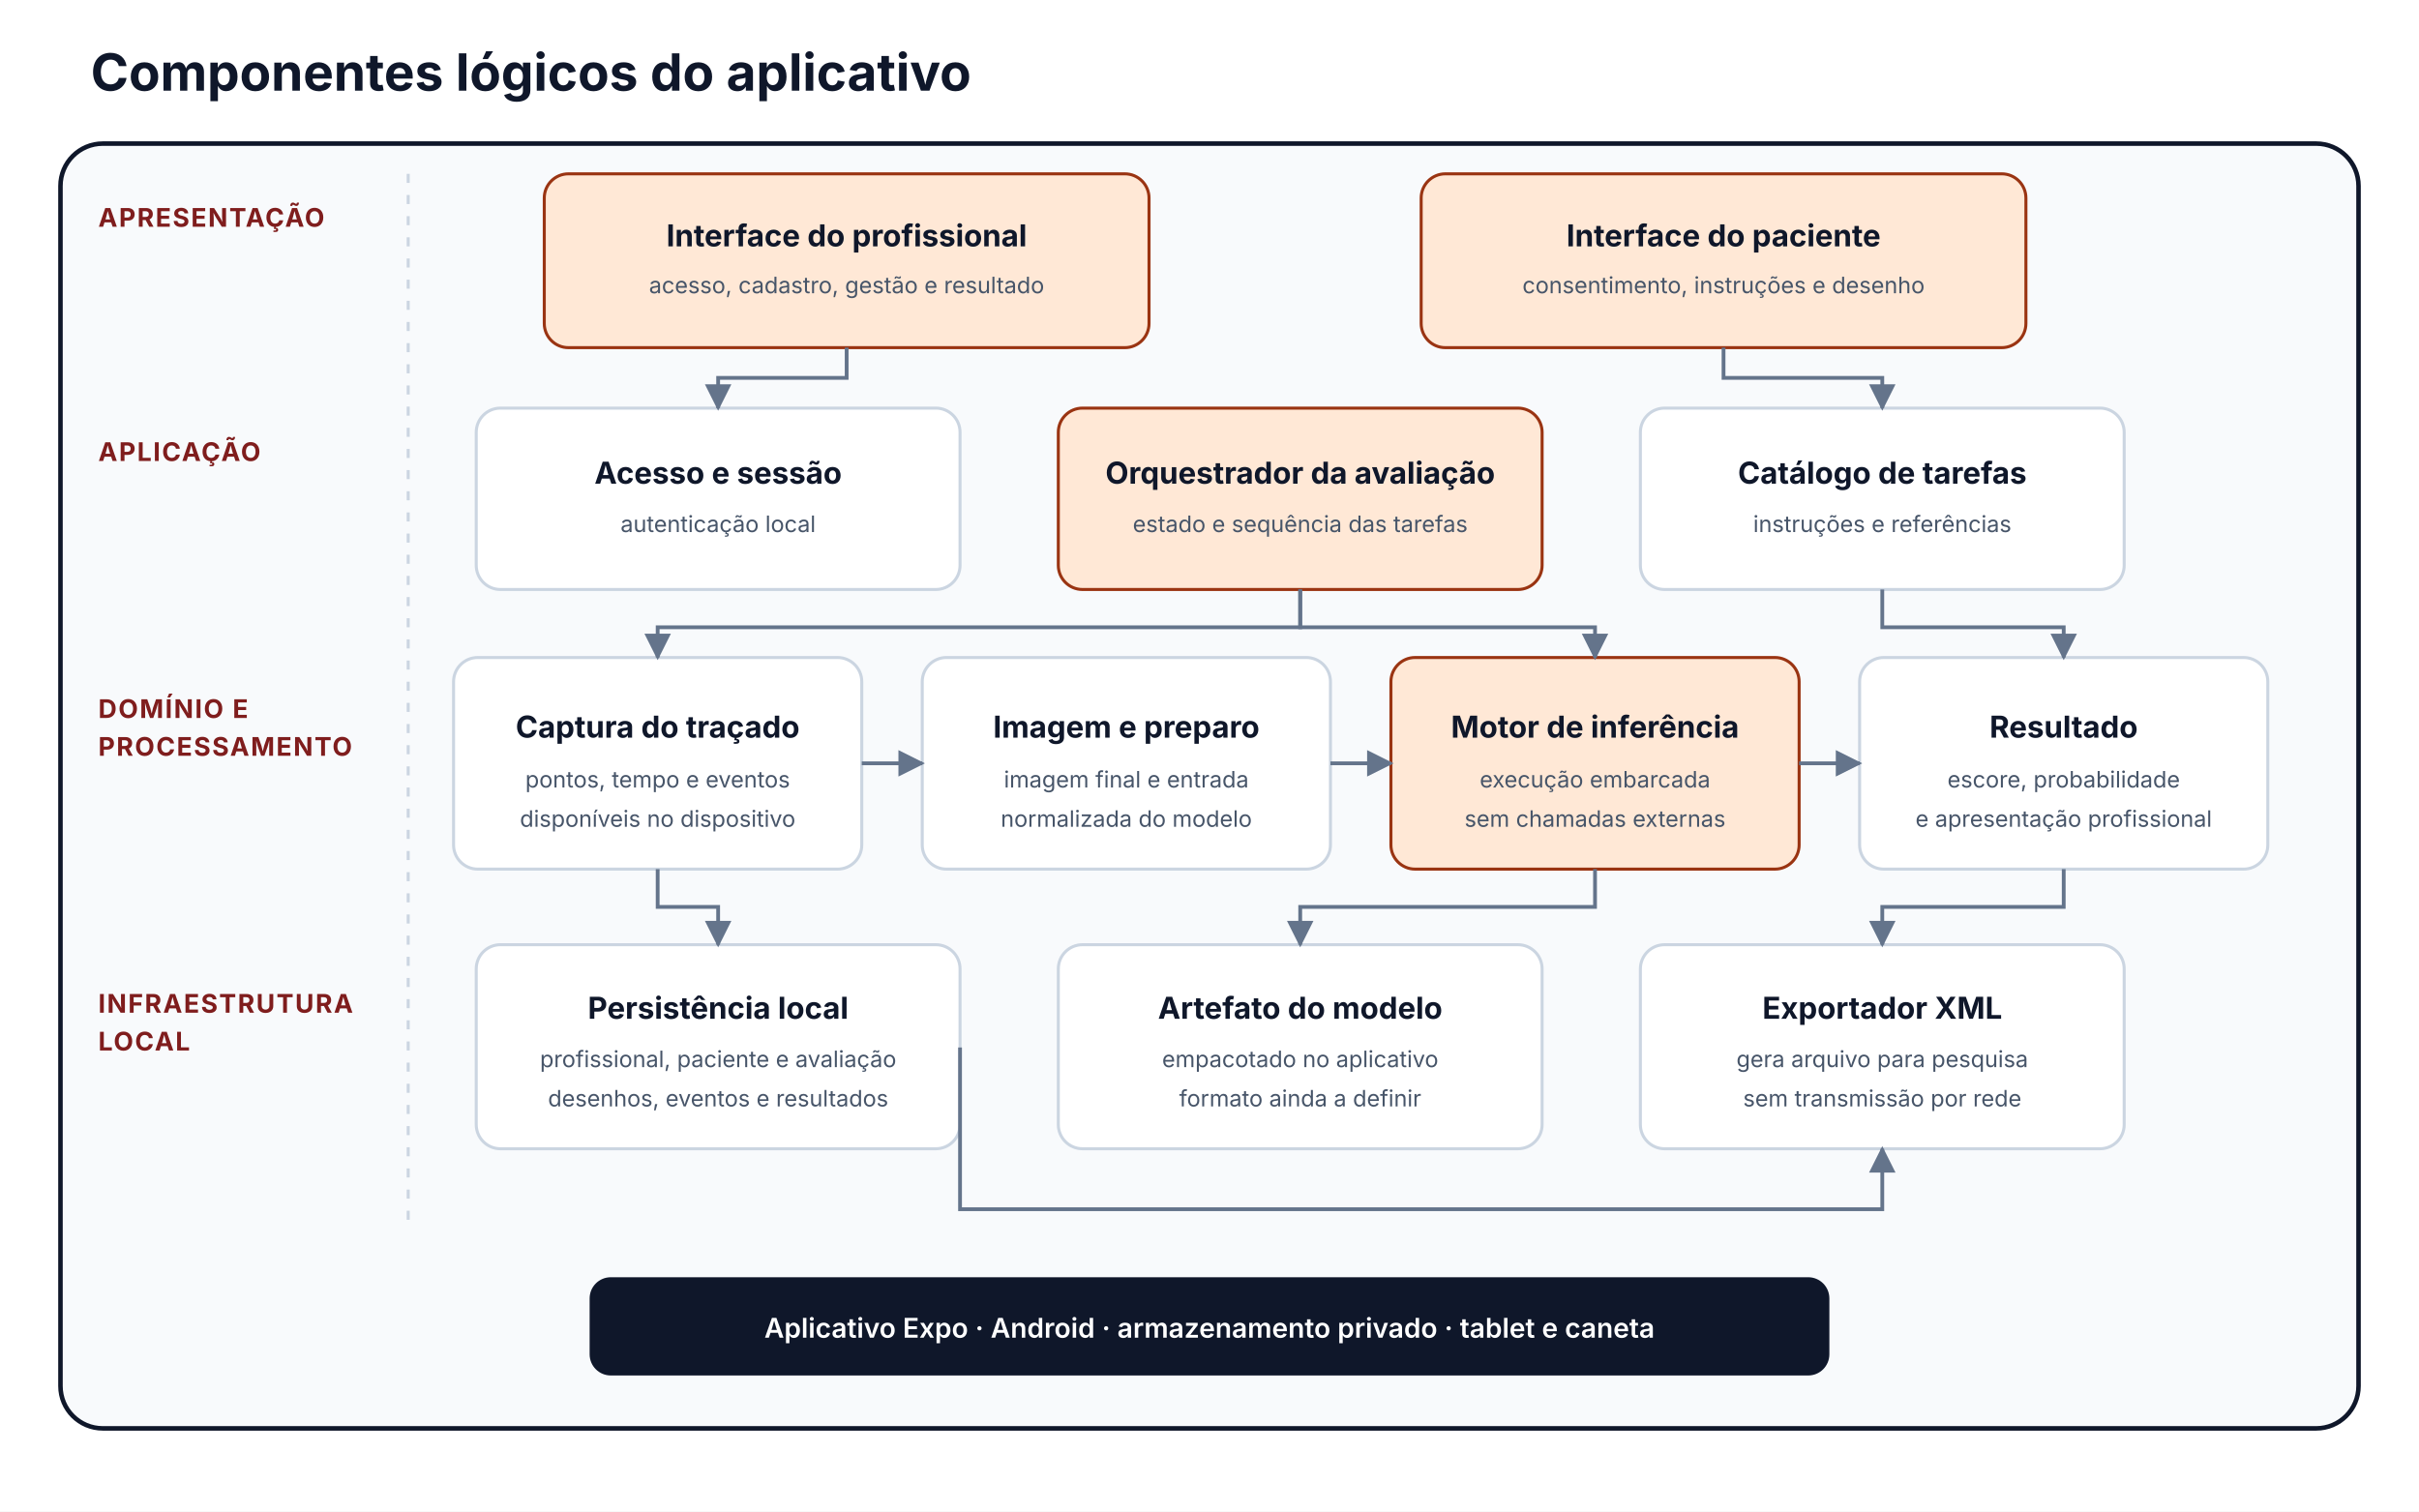
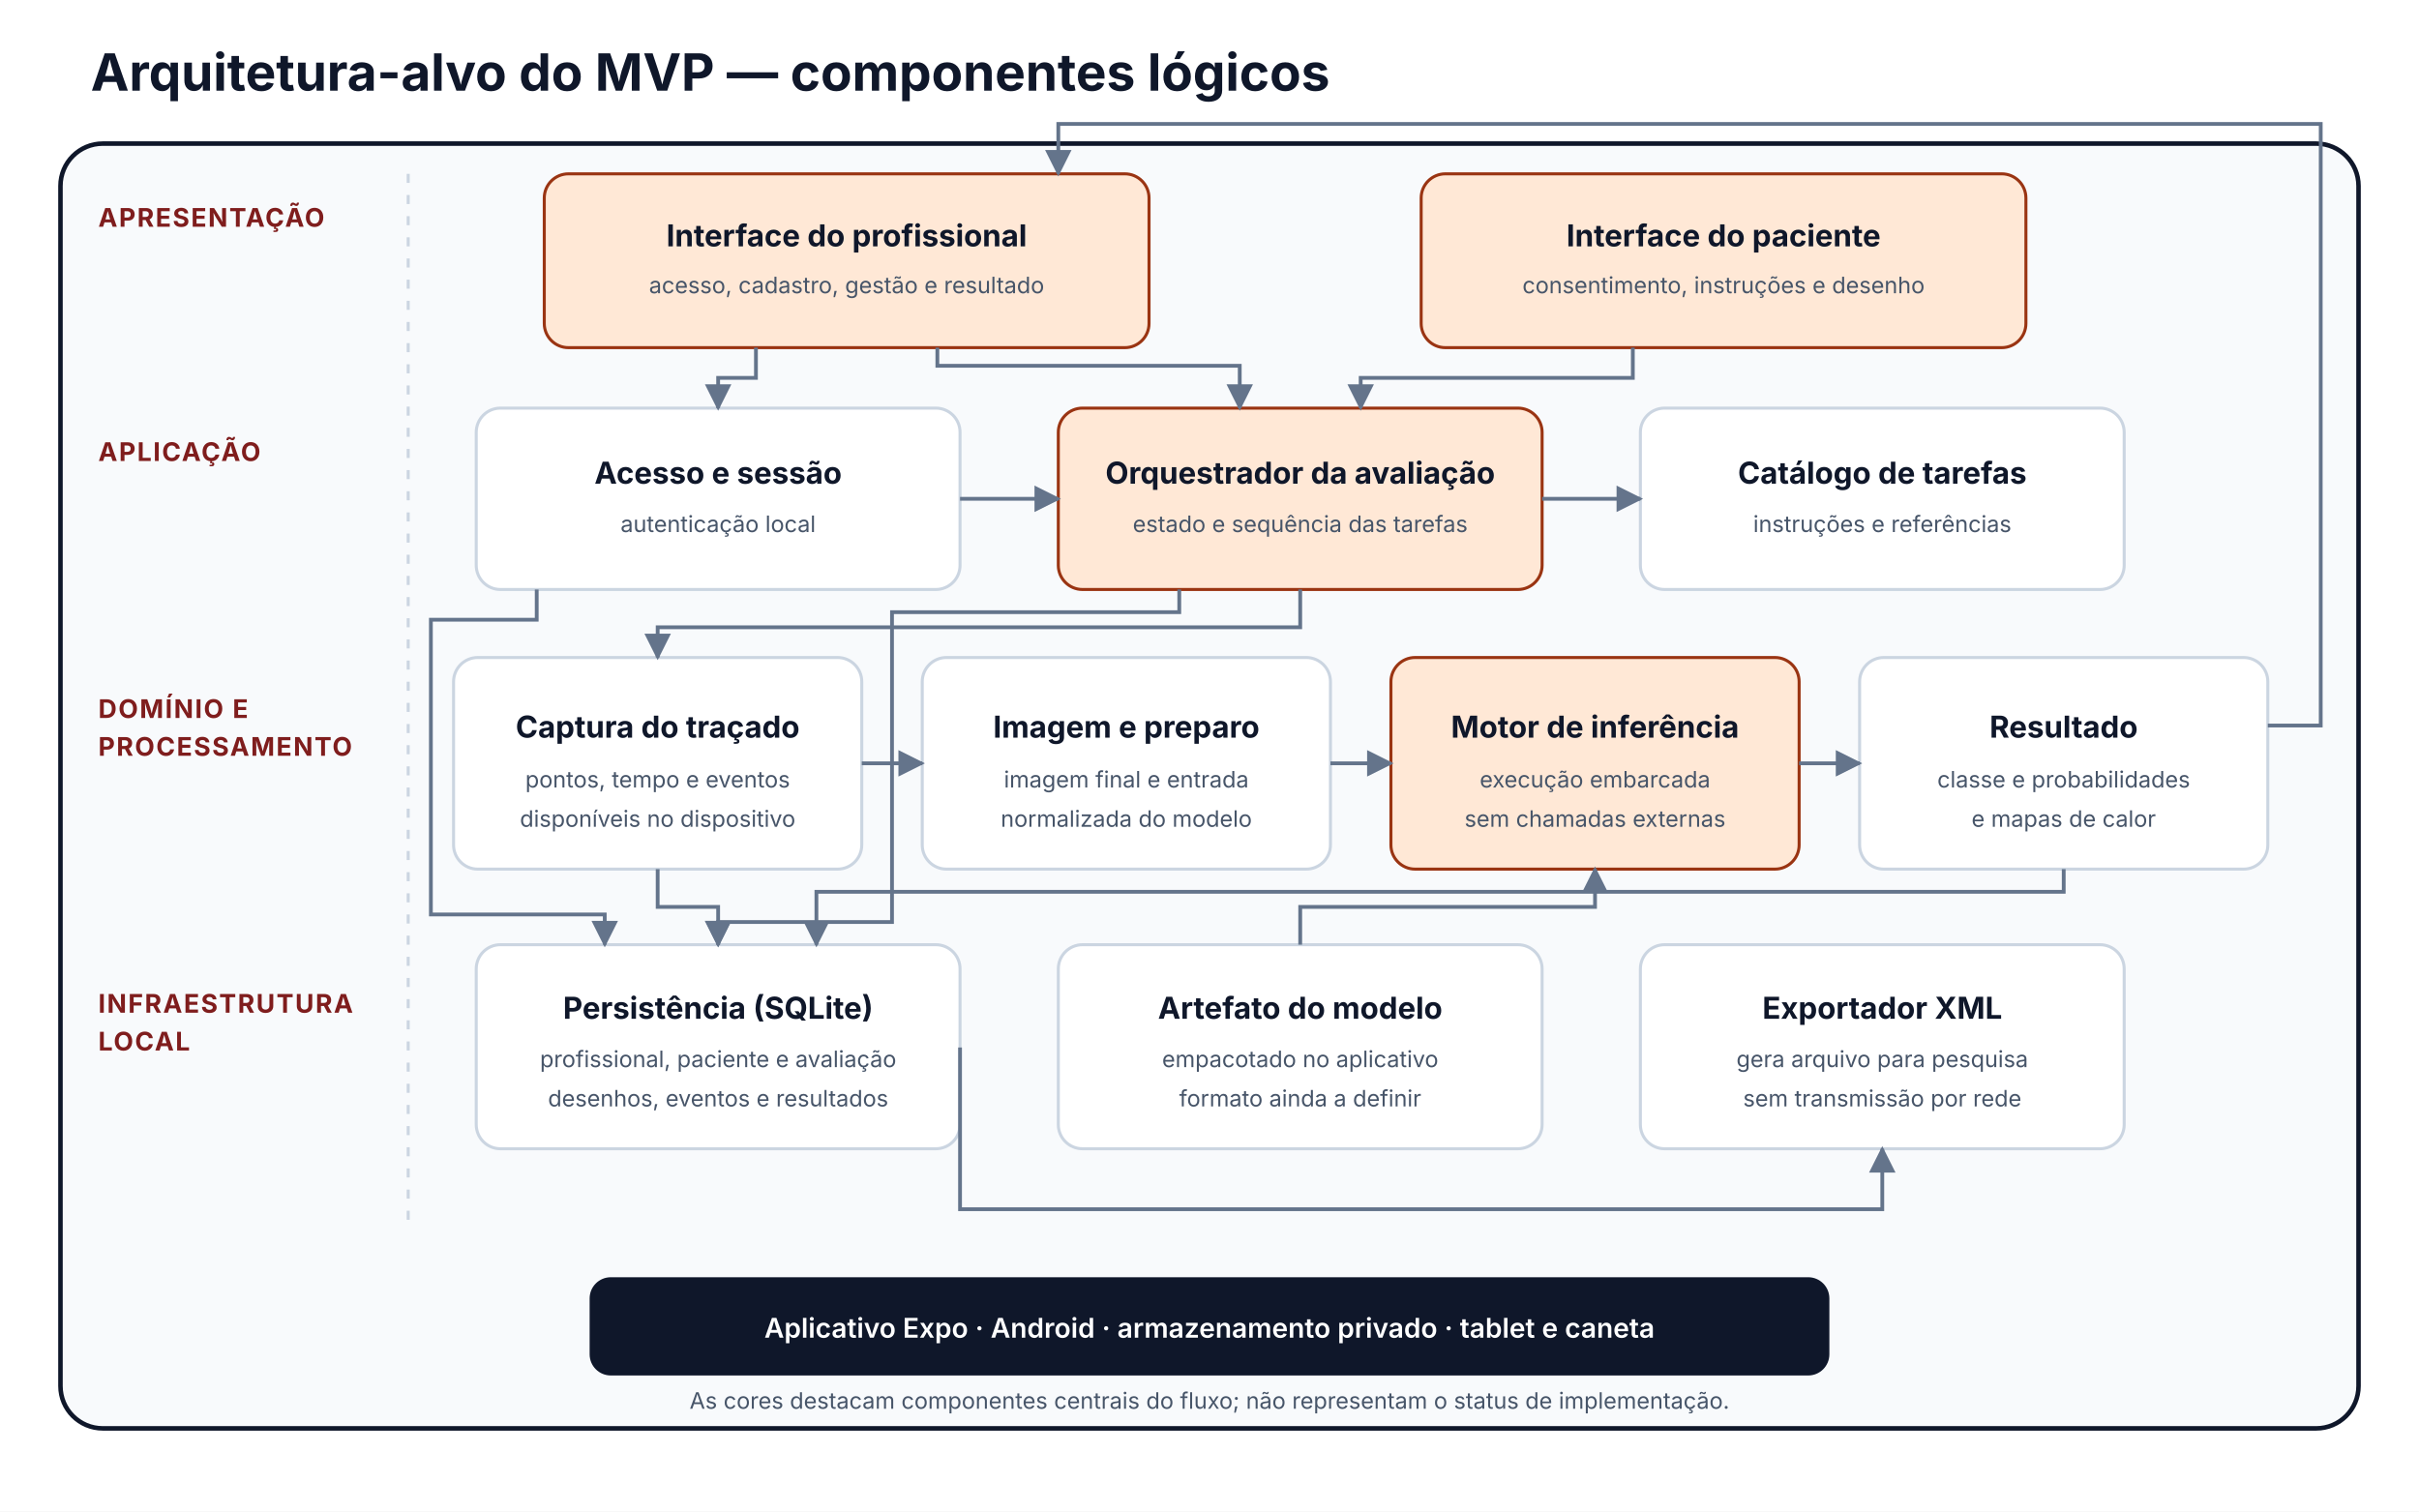
<svg xmlns="http://www.w3.org/2000/svg" viewBox="0 0 1600 1000" role="img" aria-labelledby="title desc">
  <defs>
    <marker id="arrow" viewBox="0 0 10 10" refX="9" refY="5" markerWidth="7" markerHeight="7" orient="auto-start-reverse">
      <path d="M0 0L10 5L0 10z" fill="#64748B" />
    </marker>
    <style>
      .title{font:700 34px Inter,Arial,sans-serif;fill:#0F172A}
      .layer{font:700 17px Inter,Arial,sans-serif;fill:#7F1D1D;letter-spacing:1px}
      .heading{font:700 20px Inter,Arial,sans-serif;fill:#0F172A}
      .body{font:400 15px Inter,Arial,sans-serif;fill:#475569}
      .box{fill:#FFFFFF;stroke:#CBD5E1;stroke-width:2}
      .accent{fill:#FFE8D6;stroke:#9A3412;stroke-width:2}
      .line{stroke:#64748B;stroke-width:2.5;fill:none;marker-end:url(#arrow)}
      .separator{stroke:#CBD5E1;stroke-width:2;stroke-dasharray:6 8}
    </style>
  </defs>
  <rect width="1600" height="1000" fill="#FFFFFF" />
-   <text x="60" y="60" class="title">Componentes lógicos do aplicativo</text>
+   <text x="60" y="60" class="title">Arquitetura-alvo do MVP — componentes lógicos</text>
  <rect x="40" y="95" width="1520" height="850" rx="28" fill="#F8FAFC" stroke="#0F172A" stroke-width="3" />
  <path d="M270 115V815" class="separator" />
  <text x="65" y="150" class="layer">APRESENTAÇÃO</text>
  <g transform="translate(360 115)">
    <rect width="400" height="115" rx="16" class="accent" />
    <text x="200" y="48" text-anchor="middle" class="heading">Interface do profissional</text>
    <text x="200" y="79" text-anchor="middle" class="body">acesso, cadastro, gestão e resultado</text>
  </g>
  <g transform="translate(940 115)">
    <rect width="400" height="115" rx="16" class="accent" />
    <text x="200" y="48" text-anchor="middle" class="heading">Interface do paciente</text>
    <text x="200" y="79" text-anchor="middle" class="body">consentimento, instruções e desenho</text>
  </g>
  <text x="65" y="305" class="layer">APLICAÇÃO</text>
  <g transform="translate(315 270)">
    <rect width="320" height="120" rx="16" class="box" />
    <text x="160" y="50" text-anchor="middle" class="heading">Acesso e sessão</text>
    <text x="160" y="82" text-anchor="middle" class="body">autenticação local</text>
  </g>
  <g transform="translate(700 270)">
    <rect width="320" height="120" rx="16" class="accent" />
    <text x="160" y="50" text-anchor="middle" class="heading">Orquestrador da avaliação</text>
    <text x="160" y="82" text-anchor="middle" class="body">estado e sequência das tarefas</text>
  </g>
  <g transform="translate(1085 270)">
    <rect width="320" height="120" rx="16" class="box" />
    <text x="160" y="50" text-anchor="middle" class="heading">Catálogo de tarefas</text>
    <text x="160" y="82" text-anchor="middle" class="body">instruções e referências</text>
  </g>
  <text x="65" y="475" class="layer">DOMÍNIO E</text>
  <text x="65" y="500" class="layer">PROCESSAMENTO</text>
  <g transform="translate(300 435)">
    <rect width="270" height="140" rx="16" class="box" />
    <text x="135" y="53" text-anchor="middle" class="heading">Captura do traçado</text>
    <text x="135" y="86" text-anchor="middle" class="body">pontos, tempo e eventos</text>
    <text x="135" y="112" text-anchor="middle" class="body">disponíveis no dispositivo</text>
  </g>
  <g transform="translate(610 435)">
    <rect width="270" height="140" rx="16" class="box" />
    <text x="135" y="53" text-anchor="middle" class="heading">Imagem e preparo</text>
    <text x="135" y="86" text-anchor="middle" class="body">imagem final e entrada</text>
    <text x="135" y="112" text-anchor="middle" class="body">normalizada do modelo</text>
  </g>
  <g transform="translate(920 435)">
    <rect width="270" height="140" rx="16" class="accent" />
    <text x="135" y="53" text-anchor="middle" class="heading">Motor de inferência</text>
    <text x="135" y="86" text-anchor="middle" class="body">execução embarcada</text>
    <text x="135" y="112" text-anchor="middle" class="body">sem chamadas externas</text>
  </g>
  <g transform="translate(1230 435)">
    <rect width="270" height="140" rx="16" class="box" />
    <text x="135" y="53" text-anchor="middle" class="heading">Resultado</text>
-     <text x="135" y="86" text-anchor="middle" class="body">escore, probabilidade</text>
-     <text x="135" y="112" text-anchor="middle" class="body">e apresentação profissional</text>
+     <text x="135" y="86" text-anchor="middle" class="body">classe e probabilidades</text>
+     <text x="135" y="112" text-anchor="middle" class="body">e mapas de calor</text>
  </g>
  <text x="65" y="670" class="layer">INFRAESTRUTURA</text>
  <text x="65" y="695" class="layer">LOCAL</text>
  <g transform="translate(315 625)">
    <rect width="320" height="135" rx="16" class="box" />
-     <text x="160" y="49" text-anchor="middle" class="heading">Persistência local</text>
+     <text x="160" y="49" text-anchor="middle" class="heading">Persistência (SQLite)</text>
    <text x="160" y="81" text-anchor="middle" class="body">profissional, paciente e avaliação</text>
    <text x="160" y="107" text-anchor="middle" class="body">desenhos, eventos e resultados</text>
  </g>
  <g transform="translate(700 625)">
    <rect width="320" height="135" rx="16" class="box" />
    <text x="160" y="49" text-anchor="middle" class="heading">Artefato do modelo</text>
    <text x="160" y="81" text-anchor="middle" class="body">empacotado no aplicativo</text>
    <text x="160" y="107" text-anchor="middle" class="body">formato ainda a definir</text>
  </g>
  <g transform="translate(1085 625)">
    <rect width="320" height="135" rx="16" class="box" />
    <text x="160" y="49" text-anchor="middle" class="heading">Exportador XML</text>
    <text x="160" y="81" text-anchor="middle" class="body">gera arquivo para pesquisa</text>
    <text x="160" y="107" text-anchor="middle" class="body">sem transmissão por rede</text>
  </g>
  <g transform="translate(390 845)">
    <rect width="820" height="65" rx="14" fill="#0F172A" />
    <text x="410" y="40" text-anchor="middle" style="font:600 18px Inter,Arial,sans-serif;fill:#FFFFFF">Aplicativo Expo · Android · armazenamento privado · tablet e caneta</text>
  </g>
-   <path d="M560 230V250H475V270" class="line" />
-   <path d="M1140 230V250H1245V270" class="line" />
+   <text x="800" y="932" text-anchor="middle" class="body">As cores destacam componentes centrais do fluxo; não representam o status de implementação.</text>
+   <path d="M500 230V250H475V270" class="line" />
+   <path d="M620 230V242H820V270" class="line" />
+   <path d="M1080 230V250H900V270" class="line" />
+   <path d="M635 330H700" class="line" />
+   <path d="M1020 330H1085" class="line" />
  <path d="M860 390V415H435V435" class="line" />
-   <path d="M860 390V415H1055V435" class="line" />
-   <path d="M1245 390V415H1365V435" class="line" />
  <path d="M570 505H610" class="line" />
  <path d="M880 505H920" class="line" />
  <path d="M1190 505H1230" class="line" />
+   <path d="M355 390V410H285V605H400V625" class="line" />
+   <path d="M780 390V405H590V610H475V625" class="line" />
  <path d="M435 575V600H475V625" class="line" />
-   <path d="M1055 575V600H860V625" class="line" />
-   <path d="M1365 575V600H1245V625" class="line" />
+   <path d="M860 625V600H1055V575" class="line" />
+   <path d="M1365 575V590H540V625" class="line" />
  <path d="M635 693V800H1245V760" class="line" />
+   <path d="M1500 480H1535V82H700V115" class="line" />
</svg>
